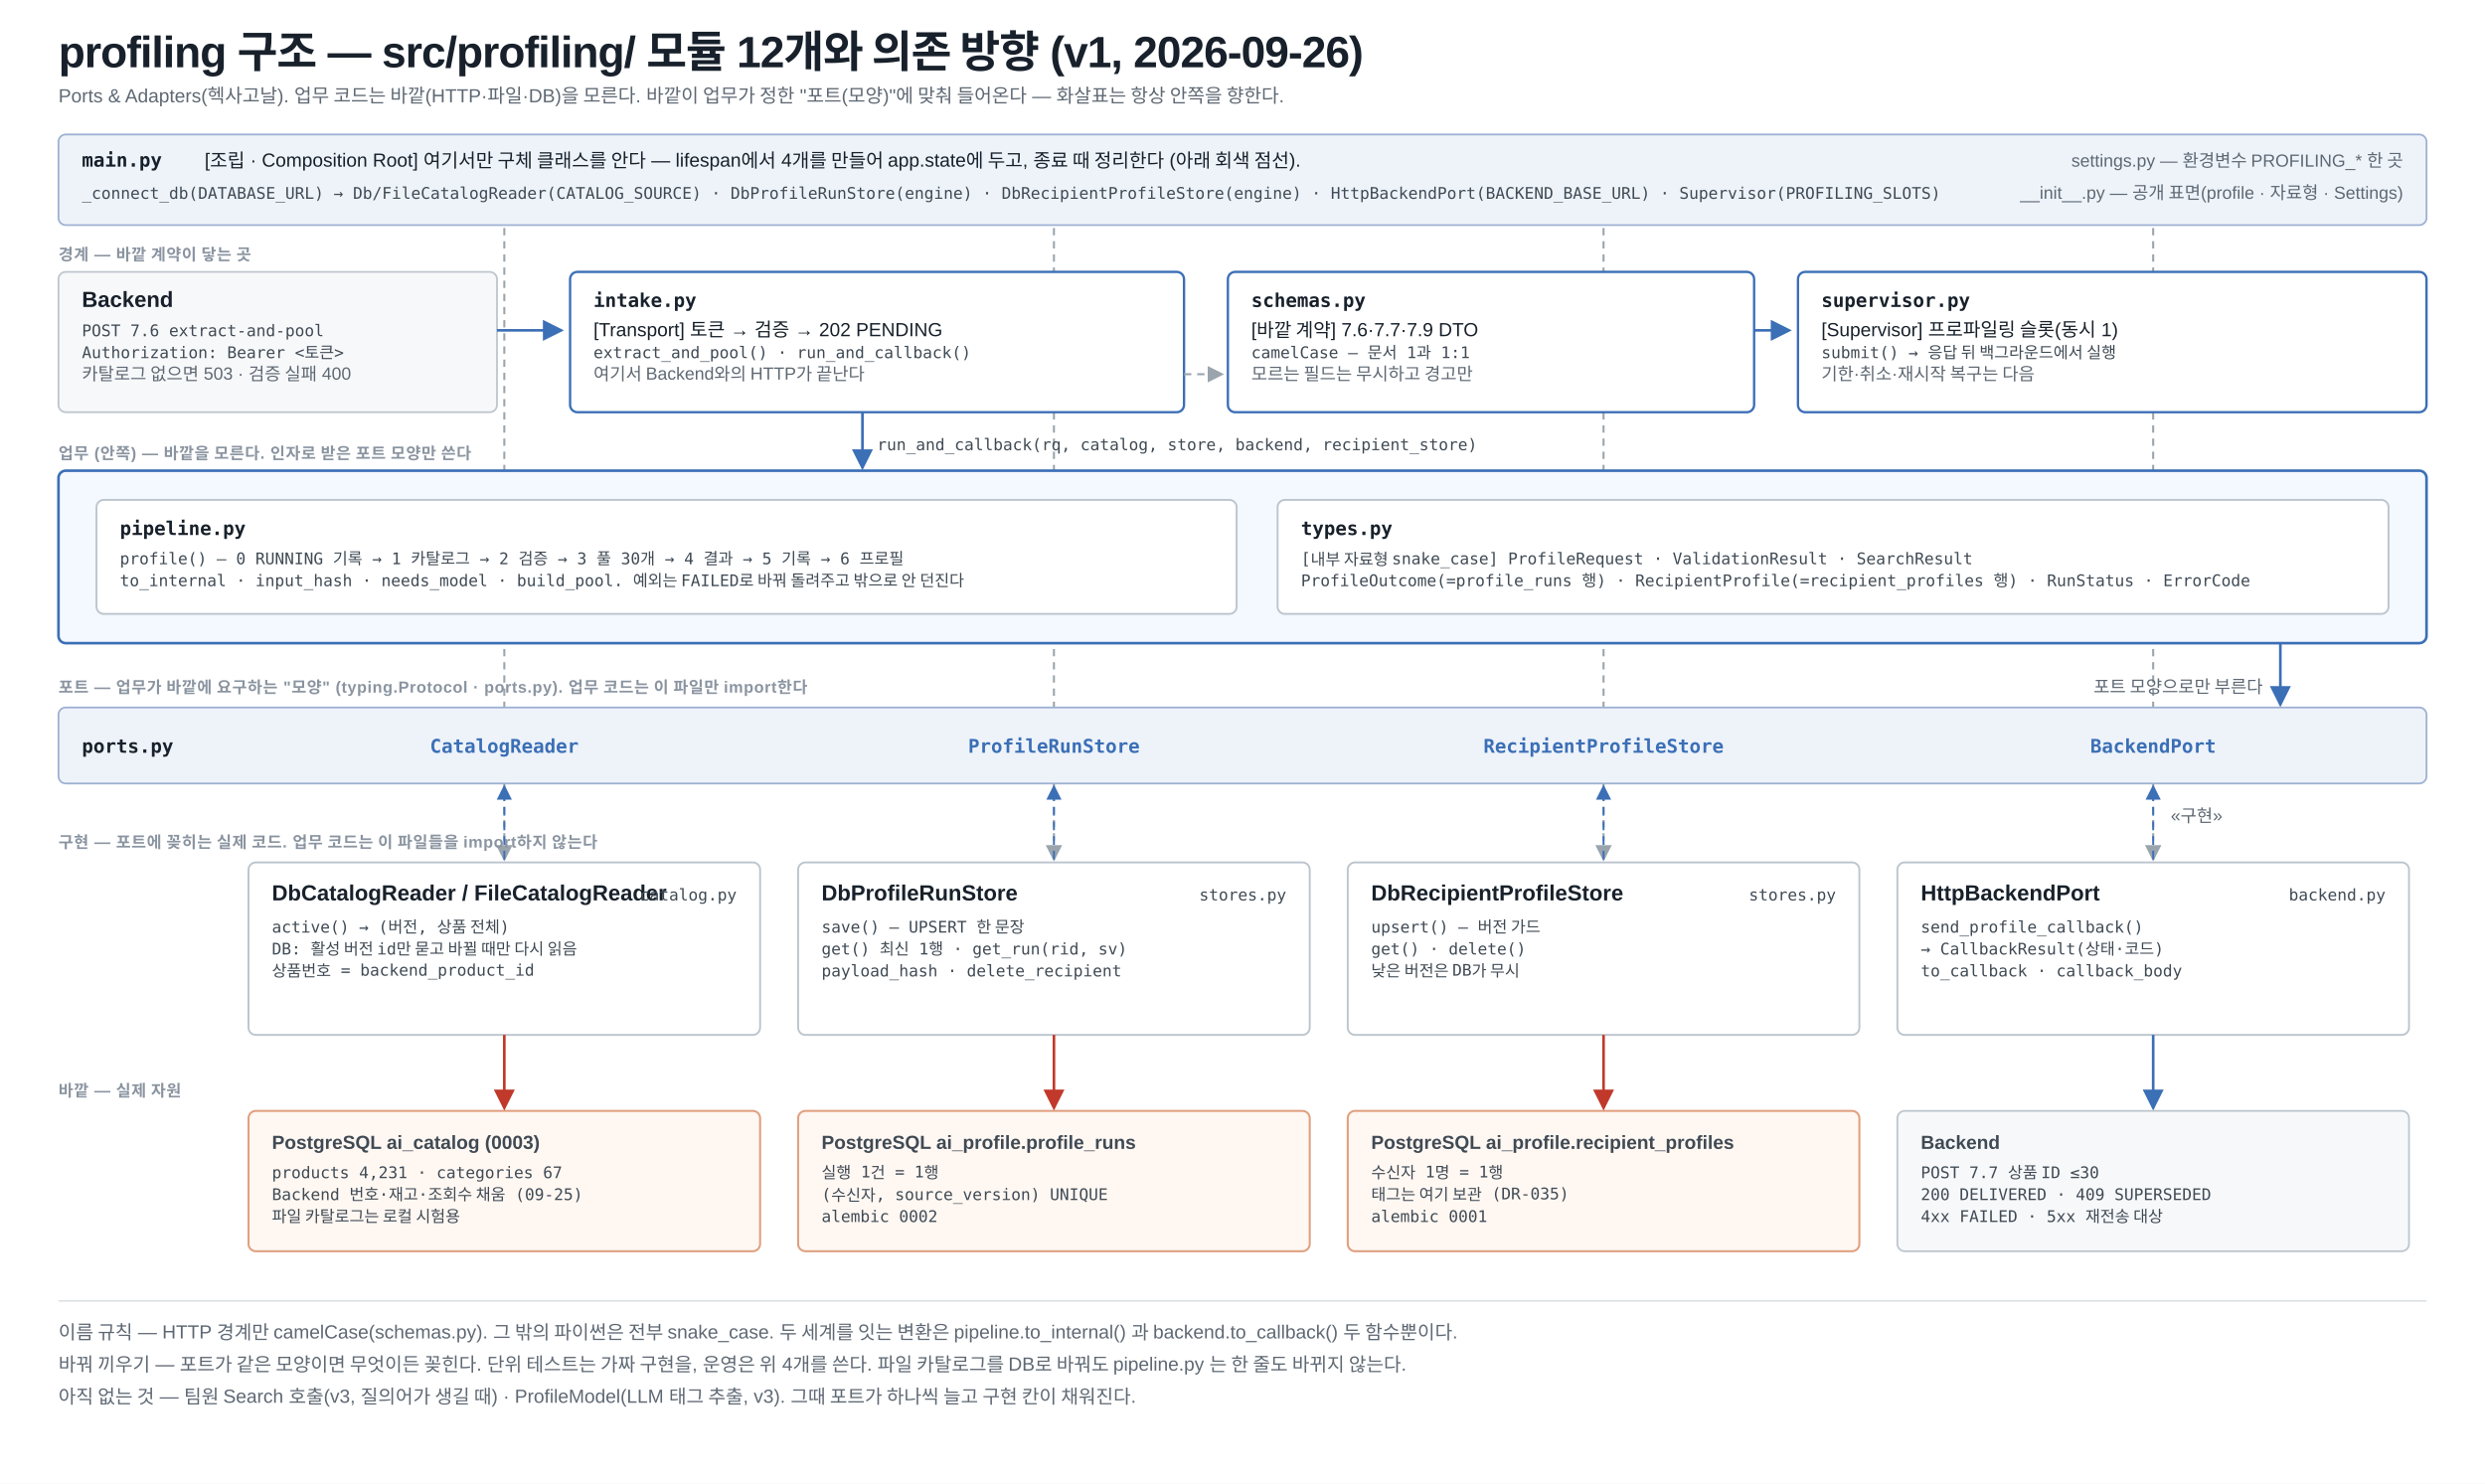
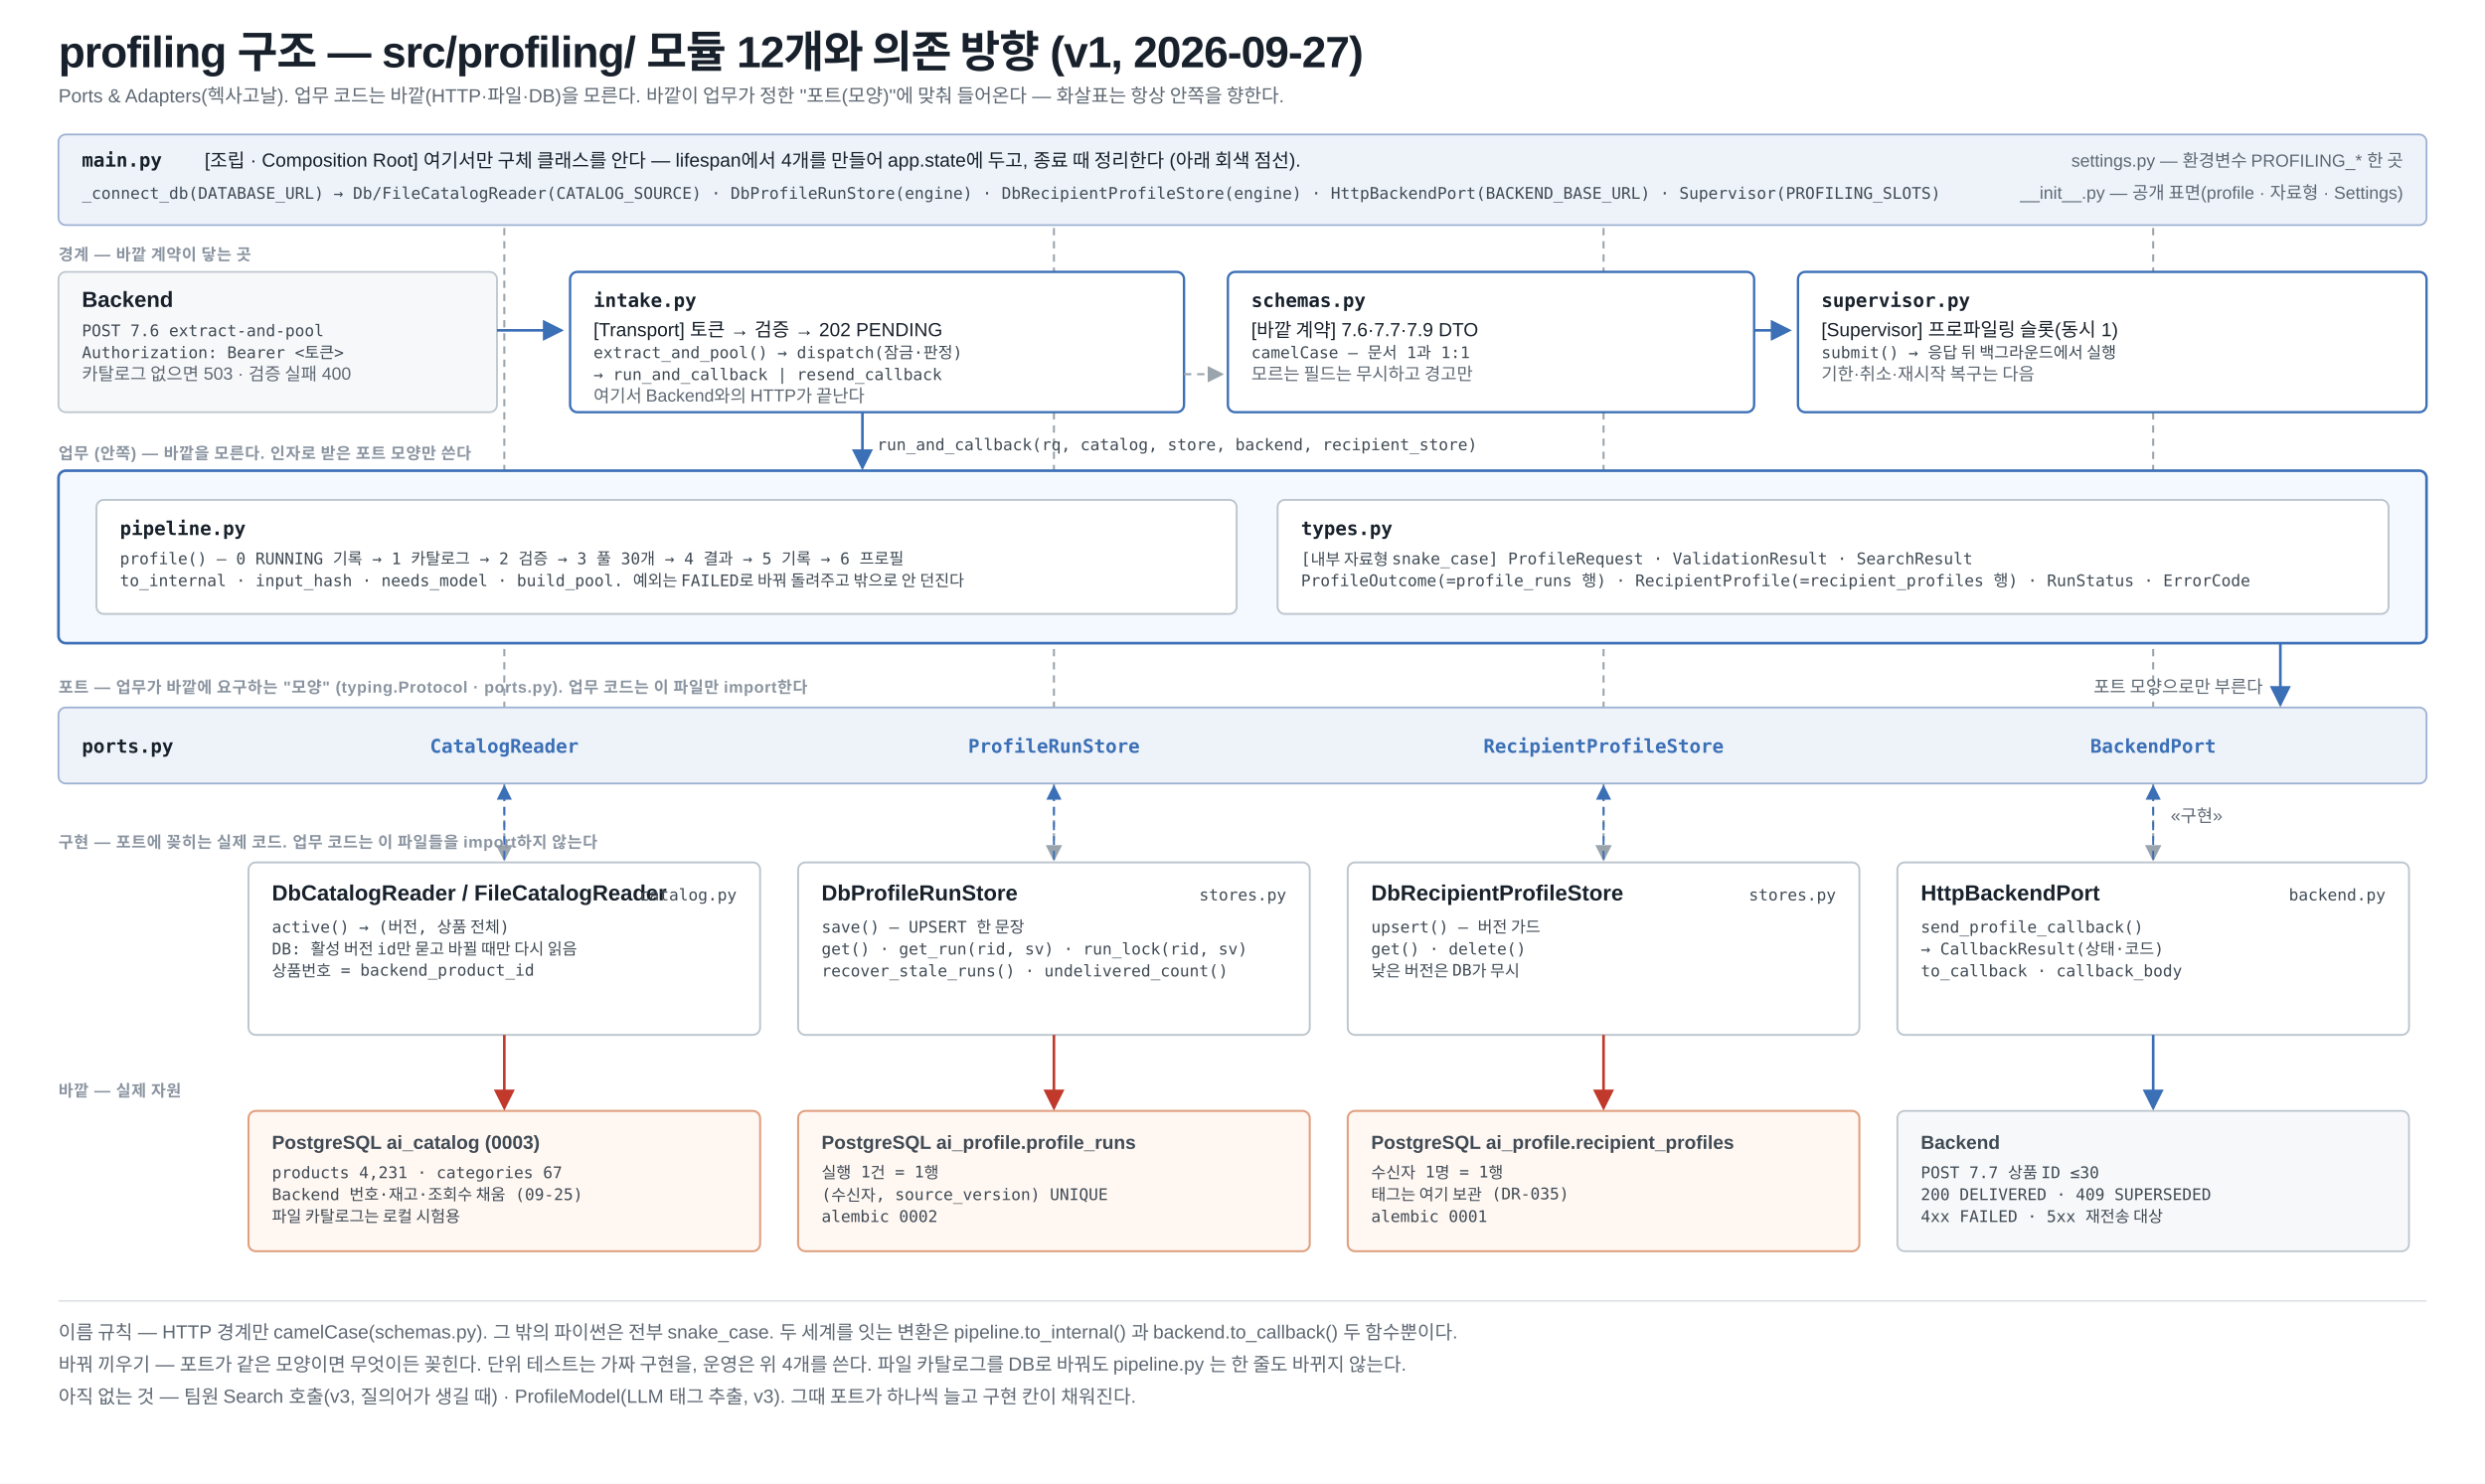
<svg xmlns="http://www.w3.org/2000/svg" width="3400" height="2030" viewBox="0 0 1700 1015" role="img">
  <defs>
    <marker id="a" markerWidth="8" markerHeight="8" refX="7" refY="4" orient="auto">
      <path d="M0 0 L8 4 L0 8 Z" fill="#3b6fb6" />
    </marker>
    <marker id="g" markerWidth="8" markerHeight="8" refX="7" refY="4" orient="auto">
      <path d="M0 0 L8 4 L0 8 Z" fill="#9aa4ad" />
    </marker>
    <marker id="w" markerWidth="8" markerHeight="8" refX="7" refY="4" orient="auto">
      <path d="M0 0 L8 4 L0 8 Z" fill="#c0392b" />
    </marker>
    <style>text{font-family:"Apple SD Gothic Neo","Noto Sans KR",Arial,sans-serif;fill:#18212b}.title{font-size:30px;font-weight:700;letter-spacing:-.6px}
.h{font-size:15px;font-weight:700}.h2{font-size:13px;font-weight:700;fill:#3f4a54}.sub{font-size:12px;fill:#5e6873}.msg{font-size:13px}
.mono{font-family:Menlo,ui-monospace,monospace;font-size:11px;fill:#3f4a54}.monob{font-family:Menlo,ui-monospace,monospace;font-size:13px;font-weight:700;fill:#18212b}
.small{font-size:13px;fill:#5e6873}.tag{font-size:11px;font-weight:700;fill:#8a94a0;letter-spacing:.4px}
.port{font-family:Menlo,ui-monospace,monospace;font-size:13px;font-weight:700;fill:#3b6fb6}
.call{fill:none;stroke:#3b6fb6;stroke-width:1.8;marker-end:url(#a)}.grey{fill:none;stroke:#9aa4ad;stroke-width:1.4;stroke-dasharray:5 4;marker-end:url(#g)}
.write{fill:none;stroke:#c0392b;stroke-width:1.8;marker-end:url(#w)}.impl{fill:none;stroke:#3b6fb6;stroke-width:1.3;stroke-dasharray:6 4;marker-end:url(#a)}
.box{fill:#fff;stroke:#bcc5cd;stroke-width:1.3}.stage{fill:#fff;stroke:#3b6fb6;stroke-width:1.6}.band{fill:#eef3fa;stroke:#9db0d2;stroke-width:1.2}
.core{fill:#f4f8ff;stroke:#3b6fb6;stroke-width:1.8}.db{fill:#fff7f2;stroke:#e0a080;stroke-width:1.4}.ext{fill:#f7f8fa;stroke:#bcc5cd;stroke-width:1.2}
.rule{stroke:#d9dee3;stroke-width:1}</style>
  </defs>
  <rect width="1700" height="1015" fill="white" />
-   <text x="40" y="46" class="title">profiling 구조 — src/profiling/ 모듈 12개와 의존 방향 (v1, 2026-09-26)</text>
+   <text x="40" y="46" class="title">profiling 구조 — src/profiling/ 모듈 12개와 의존 방향 (v1, 2026-09-27)</text>
  <text x="40" y="70" class="small">Ports &amp; Adapters(헥사고날). 업무 코드는 바깥(HTTP·파일·DB)을 모른다. 바깥이 업무가 정한 "포트(모양)"에 맞춰 들어온다 — 화살표는 항상 안쪽을 향한다.</text>
  <rect x="40" y="92" width="1620" height="62" rx="5" class="band" />
  <text x="56" y="114" class="monob">main.py</text>
  <text x="140" y="114" class="msg">[조립 · Composition Root]  여기서만 구체 클래스를 안다 — lifespan에서 4개를 만들어 app.state에 두고, 종료 때 정리한다 (아래 회색 점선).</text>
  <text x="56" y="136" class="mono">_connect_db(DATABASE_URL) → Db/FileCatalogReader(CATALOG_SOURCE) · DbProfileRunStore(engine) · DbRecipientProfileStore(engine) · HttpBackendPort(BACKEND_BASE_URL) · Supervisor(PROFILING_SLOTS)</text>
  <text x="1644" y="114" class="sub" text-anchor="end">settings.py — 환경변수 PROFILING_* 한 곳</text>
  <text x="1644" y="136" class="sub" text-anchor="end">__init__.py — 공개 표면(profile · 자료형 · Settings)</text>
  <path d="M 345.0 156 L 345.0 588" class="grey" />
  <path d="M 721.0 156 L 721.0 588" class="grey" />
  <path d="M 1097.0 156 L 1097.0 588" class="grey" />
  <path d="M 1473.0 156 L 1473.0 588" class="grey" />
  <text x="40" y="178" class="tag">경계 — 바깥 계약이 닿는 곳</text>
  <rect x="40" y="186" width="300" height="96" rx="5" class="ext" />
  <text x="56" y="210" class="h">Backend</text>
  <text x="56" y="230" class="mono">POST 7.6 extract-and-pool</text>
  <text x="56" y="245" class="mono">Authorization: Bearer &lt;토큰&gt;</text>
  <text x="56" y="260" class="sub">카탈로그 없으면 503 · 검증 실패 400</text>
  <rect x="390" y="186" width="420" height="96" rx="5" class="stage" />
  <text x="406" y="210" class="monob">intake.py</text>
  <text x="406" y="230" class="msg">[Transport] 토큰 → 검증 → 202 PENDING</text>
-   <text x="406" y="245" class="mono">extract_and_pool() · run_and_callback()</text>
-   <text x="406" y="260" class="sub">여기서 Backend와의 HTTP가 끝난다</text>
+   <text x="406" y="245" class="mono">extract_and_pool() → dispatch(잠금·판정)</text>
+   <text x="406" y="260" class="mono">  → run_and_callback | resend_callback</text>
+   <text x="406" y="275" class="sub">여기서 Backend와의 HTTP가 끝난다</text>
  <rect x="840" y="186" width="360" height="96" rx="5" class="stage" />
  <text x="856" y="210" class="monob">schemas.py</text>
  <text x="856" y="230" class="msg">[바깥 계약] 7.6·7.7·7.9 DTO</text>
  <text x="856" y="245" class="mono">camelCase — 문서 1과 1:1</text>
  <text x="856" y="260" class="sub">모르는 필드는 무시하고 경고만</text>
  <rect x="1230" y="186" width="430" height="96" rx="5" class="stage" />
  <text x="1246" y="210" class="monob">supervisor.py</text>
  <text x="1246" y="230" class="msg">[Supervisor] 프로파일링 슬롯(동시 1)</text>
  <text x="1246" y="245" class="mono">submit() → 응답 뒤 백그라운드에서 실행</text>
  <text x="1246" y="260" class="sub">기한·취소·재시작 복구는 다음</text>
  <path d="M 340 226 L 384 226" class="call" />
  <path d="M 810 256 L 836 256" class="grey" />
  <path d="M 1200 226 L 1224 226" class="call" />
  <text x="40" y="314" class="tag">업무 (안쪽) — 바깥을 모른다. 인자로 받은 포트 모양만 쓴다</text>
  <rect x="40" y="322" width="1620" height="118" rx="5" class="core" />
  <rect x="66" y="342" width="780" height="78" rx="5" class="box" />
  <text x="82" y="366" class="monob">pipeline.py</text>
  <text x="82" y="386" class="mono">profile() — 0 RUNNING 기록 → 1 카탈로그 → 2 검증 → 3 풀 30개 → 4 결과 → 5 기록 → 6 프로필</text>
  <text x="82" y="401" class="mono">to_internal · input_hash · needs_model · build_pool.  예외는 FAILED로 바꿔 돌려주고 밖으로 안 던진다</text>
  <rect x="874" y="342" width="760" height="78" rx="5" class="box" />
  <text x="890" y="366" class="monob">types.py</text>
  <text x="890" y="386" class="mono">[내부 자료형 snake_case] ProfileRequest · ValidationResult · SearchResult</text>
  <text x="890" y="401" class="mono">ProfileOutcome(=profile_runs 행) · RecipientProfile(=recipient_profiles 행) · RunStatus · ErrorCode</text>
  <path d="M 590 282 L 590 320" class="call" />
  <text x="600" y="308" class="mono">run_and_callback(rq, catalog, store, backend, recipient_store)</text>
  <text x="40" y="474" class="tag">포트 — 업무가 바깥에 요구하는 "모양" (typing.Protocol · ports.py). 업무 코드는 이 파일만 import한다</text>
  <rect x="40" y="484" width="1620" height="52" rx="5" class="band" />
  <text x="56" y="515" class="monob">ports.py</text>
  <text x="345.0" y="515" class="port" text-anchor="middle">CatalogReader</text>
  <text x="721.0" y="515" class="port" text-anchor="middle">ProfileRunStore</text>
  <text x="1097.0" y="515" class="port" text-anchor="middle">RecipientProfileStore</text>
  <text x="1473.0" y="515" class="port" text-anchor="middle">BackendPort</text>
  <path d="M 1560 440 L 1560 482" class="call" />
  <text x="1548" y="474" class="sub" text-anchor="end">포트 모양으로만 부른다</text>
  <text x="40" y="580" class="tag">구현 — 포트에 꽂히는 실제 코드. 업무 코드는 이 파일들을 import하지 않는다</text>
  <rect x="170" y="590" width="350" height="118" rx="5" class="box" />
  <text x="186" y="616" class="h">DbCatalogReader / FileCatalogReader</text>
  <text x="504" y="616" class="mono" text-anchor="end">catalog.py</text>
  <text x="186" y="638" class="mono">active() → (버전, 상품 전체)</text>
  <text x="186" y="653" class="mono">DB: 활성 버전 id만 묻고 바뀔 때만 다시 읽음</text>
  <text x="186" y="668" class="mono">상품번호 = backend_product_id</text>
  <path d="M 345.0 588 L 345.0 538" class="impl" />
  <rect x="546" y="590" width="350" height="118" rx="5" class="box" />
  <text x="562" y="616" class="h">DbProfileRunStore</text>
  <text x="880" y="616" class="mono" text-anchor="end">stores.py</text>
  <text x="562" y="638" class="mono">save() — UPSERT 한 문장</text>
-   <text x="562" y="653" class="mono">get() 최신 1행 · get_run(rid, sv)</text>
-   <text x="562" y="668" class="mono">payload_hash · delete_recipient</text>
+   <text x="562" y="653" class="mono">get() · get_run(rid, sv) · run_lock(rid, sv)</text>
+   <text x="562" y="668" class="mono">recover_stale_runs() · undelivered_count()</text>
  <path d="M 721.0 588 L 721.0 538" class="impl" />
  <rect x="922" y="590" width="350" height="118" rx="5" class="box" />
  <text x="938" y="616" class="h">DbRecipientProfileStore</text>
  <text x="1256" y="616" class="mono" text-anchor="end">stores.py</text>
  <text x="938" y="638" class="mono">upsert() — 버전 가드</text>
  <text x="938" y="653" class="mono">get() · delete()</text>
  <text x="938" y="668" class="mono">낮은 버전은 DB가 무시</text>
  <path d="M 1097.0 588 L 1097.0 538" class="impl" />
  <rect x="1298" y="590" width="350" height="118" rx="5" class="box" />
  <text x="1314" y="616" class="h">HttpBackendPort</text>
  <text x="1632" y="616" class="mono" text-anchor="end">backend.py</text>
  <text x="1314" y="638" class="mono">send_profile_callback()</text>
  <text x="1314" y="653" class="mono">→ CallbackResult(상태·코드)</text>
  <text x="1314" y="668" class="mono">to_callback · callback_body</text>
  <path d="M 1473.0 588 L 1473.0 538" class="impl" />
  <text x="1485.0" y="562" class="sub">«구현»</text>
  <text x="40" y="750" class="tag">바깥 — 실제 자원</text>
  <rect x="170" y="760" width="350" height="96" rx="5" class="db" />
  <text x="186" y="786" class="h2">PostgreSQL  ai_catalog (0003)</text>
  <text x="186" y="806" class="mono">products 4,231 · categories 67</text>
  <text x="186" y="821" class="mono">Backend 번호·재고·조회수 채움 (09-25)</text>
  <text x="186" y="836" class="mono">파일 카탈로그는 로컬 시험용</text>
  <path d="M 345.0 708 L 345.0 758" class="write" />
  <rect x="546" y="760" width="350" height="96" rx="5" class="db" />
  <text x="562" y="786" class="h2">PostgreSQL  ai_profile.profile_runs</text>
  <text x="562" y="806" class="mono">실행 1건 = 1행</text>
  <text x="562" y="821" class="mono">(수신자, source_version) UNIQUE</text>
  <text x="562" y="836" class="mono">alembic 0002</text>
  <path d="M 721.0 708 L 721.0 758" class="write" />
  <rect x="922" y="760" width="350" height="96" rx="5" class="db" />
  <text x="938" y="786" class="h2">PostgreSQL  ai_profile.recipient_profiles</text>
  <text x="938" y="806" class="mono">수신자 1명 = 1행</text>
  <text x="938" y="821" class="mono">태그는 여기 보관 (DR-035)</text>
  <text x="938" y="836" class="mono">alembic 0001</text>
  <path d="M 1097.0 708 L 1097.0 758" class="write" />
  <rect x="1298" y="760" width="350" height="96" rx="5" class="ext" />
  <text x="1314" y="786" class="h2">Backend</text>
  <text x="1314" y="806" class="mono">POST 7.7 상품 ID ≤30</text>
  <text x="1314" y="821" class="mono">200 DELIVERED · 409 SUPERSEDED</text>
  <text x="1314" y="836" class="mono">4xx FAILED · 5xx 재전송 대상</text>
  <path d="M 1473.0 708 L 1473.0 758" class="call" />
  <line x1="40" y1="890" x2="1660" y2="890" class="rule" />
  <text x="40" y="916" class="small">이름 규칙 — HTTP 경계만 camelCase(schemas.py). 그 밖의 파이썬은 전부 snake_case. 두 세계를 잇는 변환은 pipeline.to_internal() 과 backend.to_callback() 두 함수뿐이다.</text>
  <text x="40" y="938" class="small">바꿔 끼우기 — 포트가 같은 모양이면 무엇이든 꽂힌다. 단위 테스트는 가짜 구현을, 운영은 위 4개를 쓴다. 파일 카탈로그를 DB로 바꿔도 pipeline.py 는 한 줄도 바뀌지 않는다.</text>
  <text x="40" y="960" class="small">아직 없는 것 — 팀원 Search 호출(v3, 질의어가 생길 때) · ProfileModel(LLM 태그 추출, v3). 그때 포트가 하나씩 늘고 구현 칸이 채워진다.</text>
</svg>
